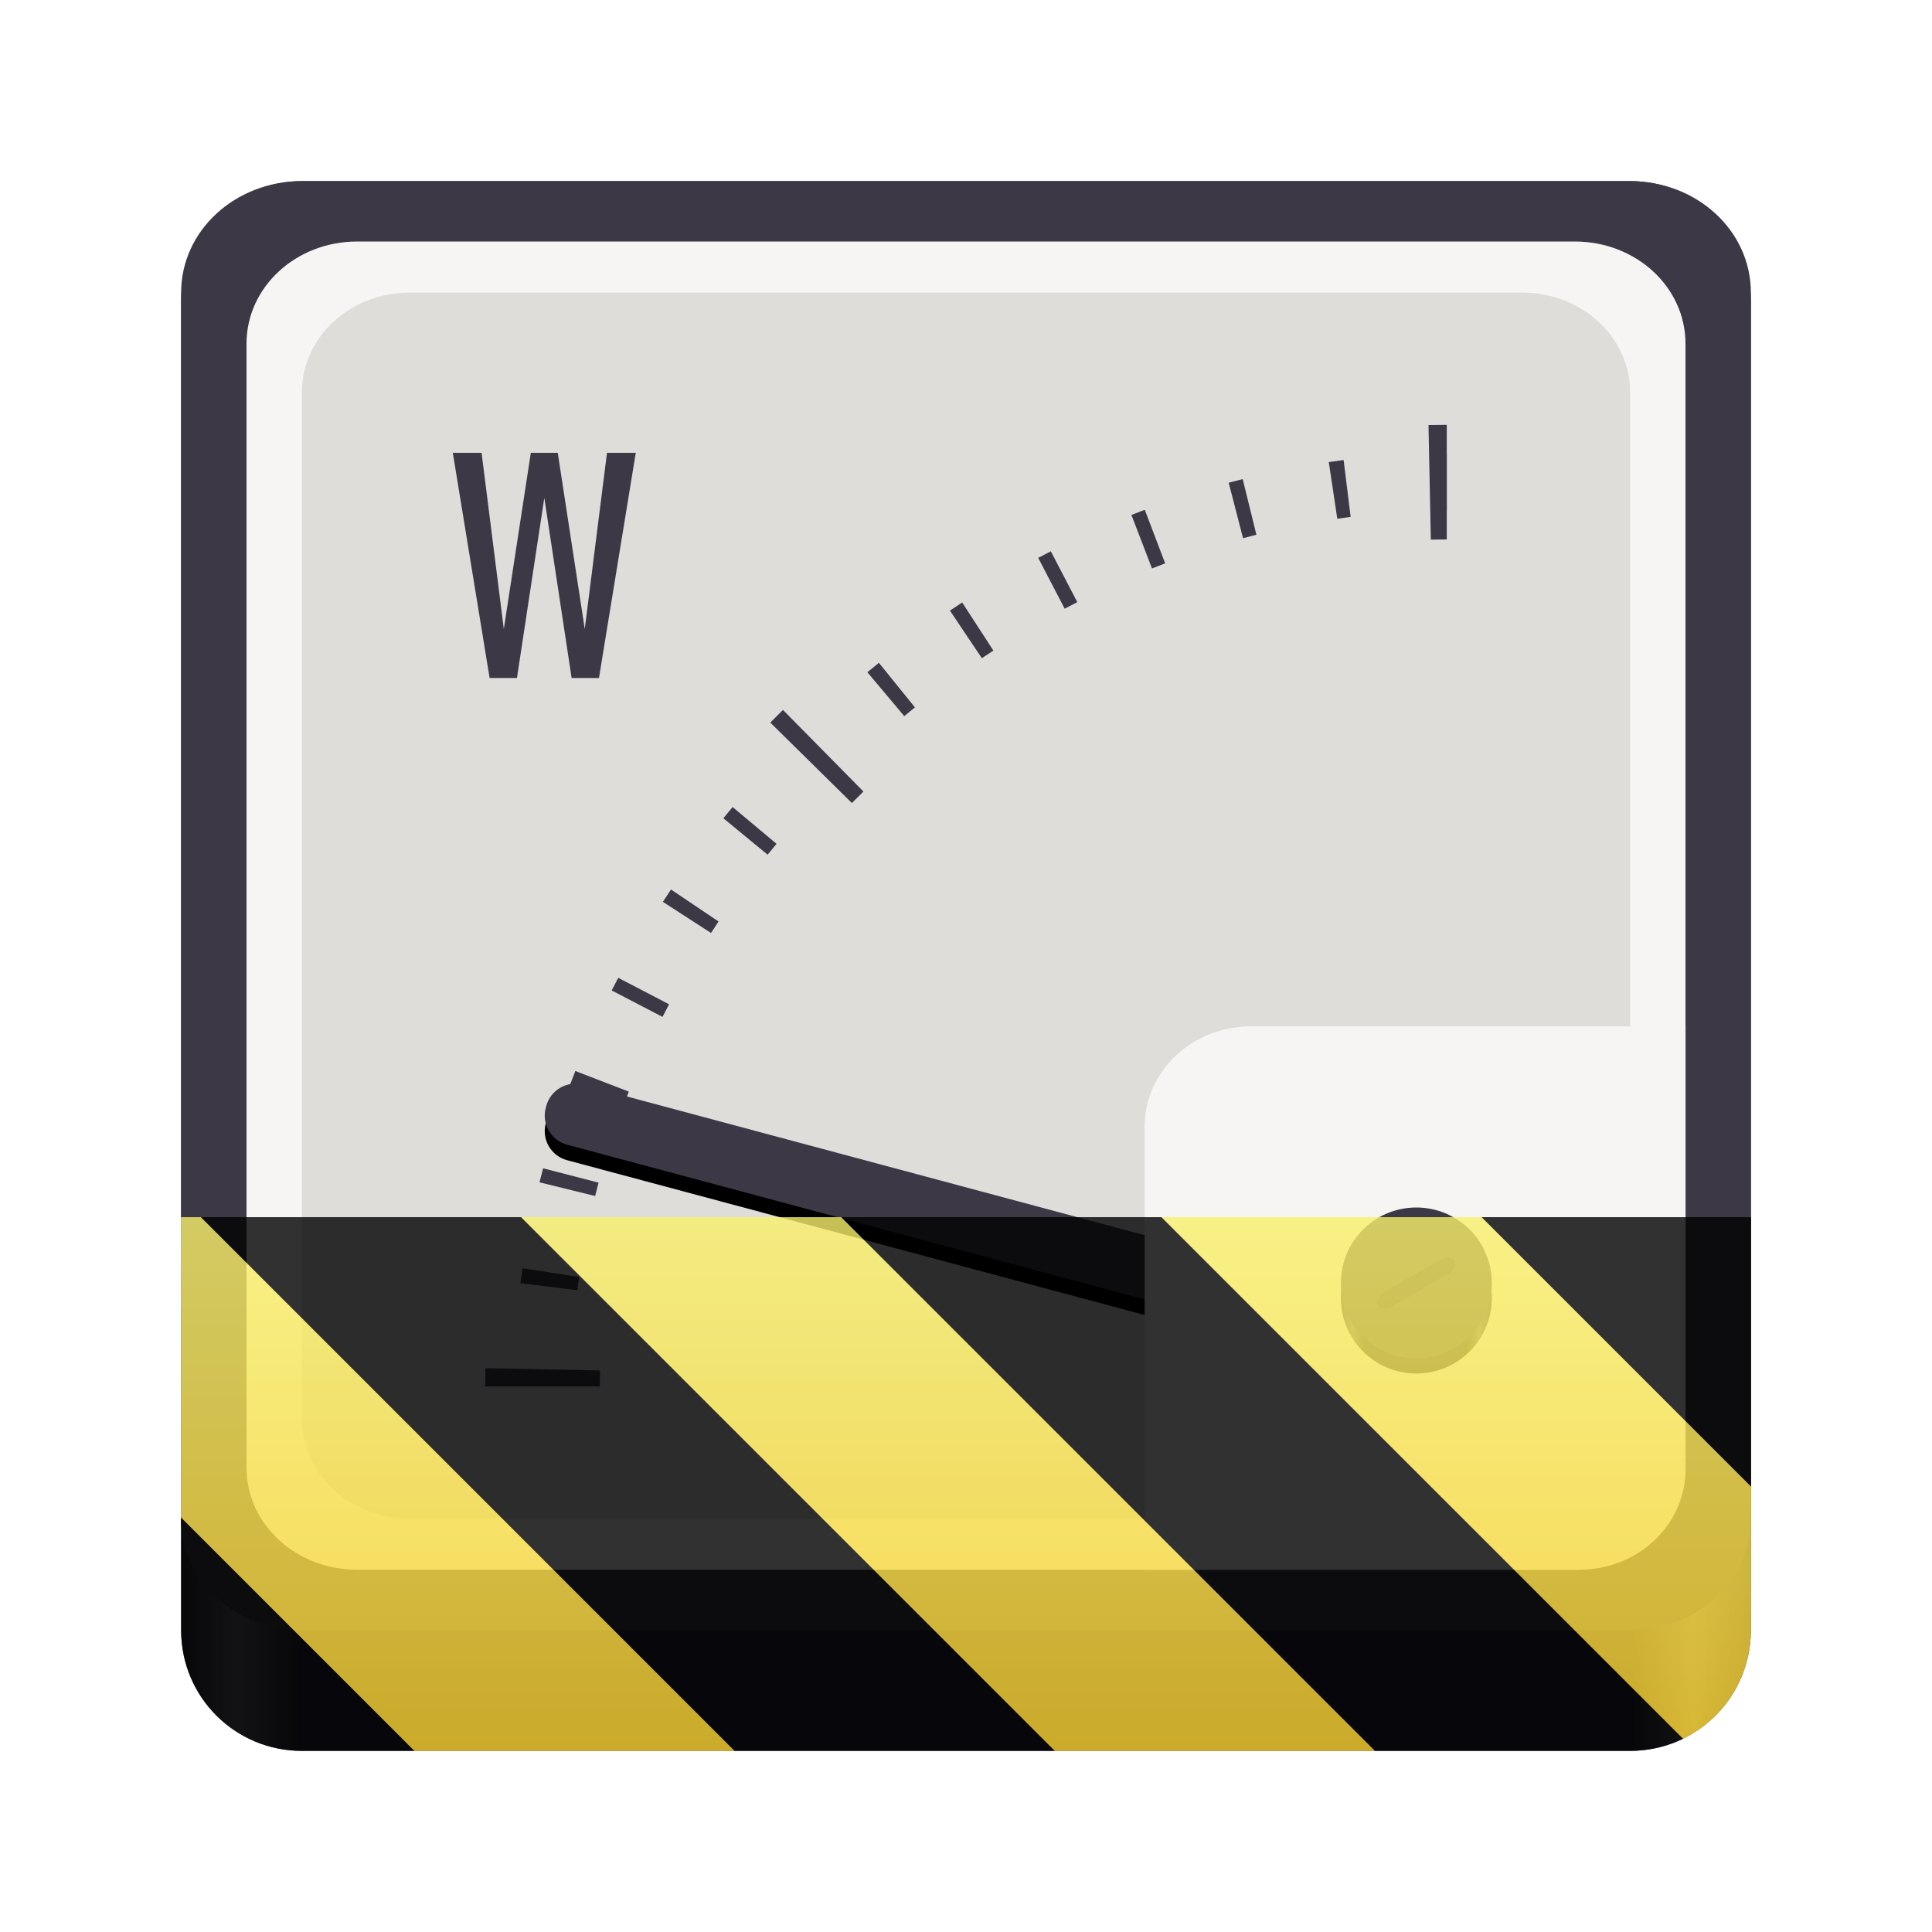
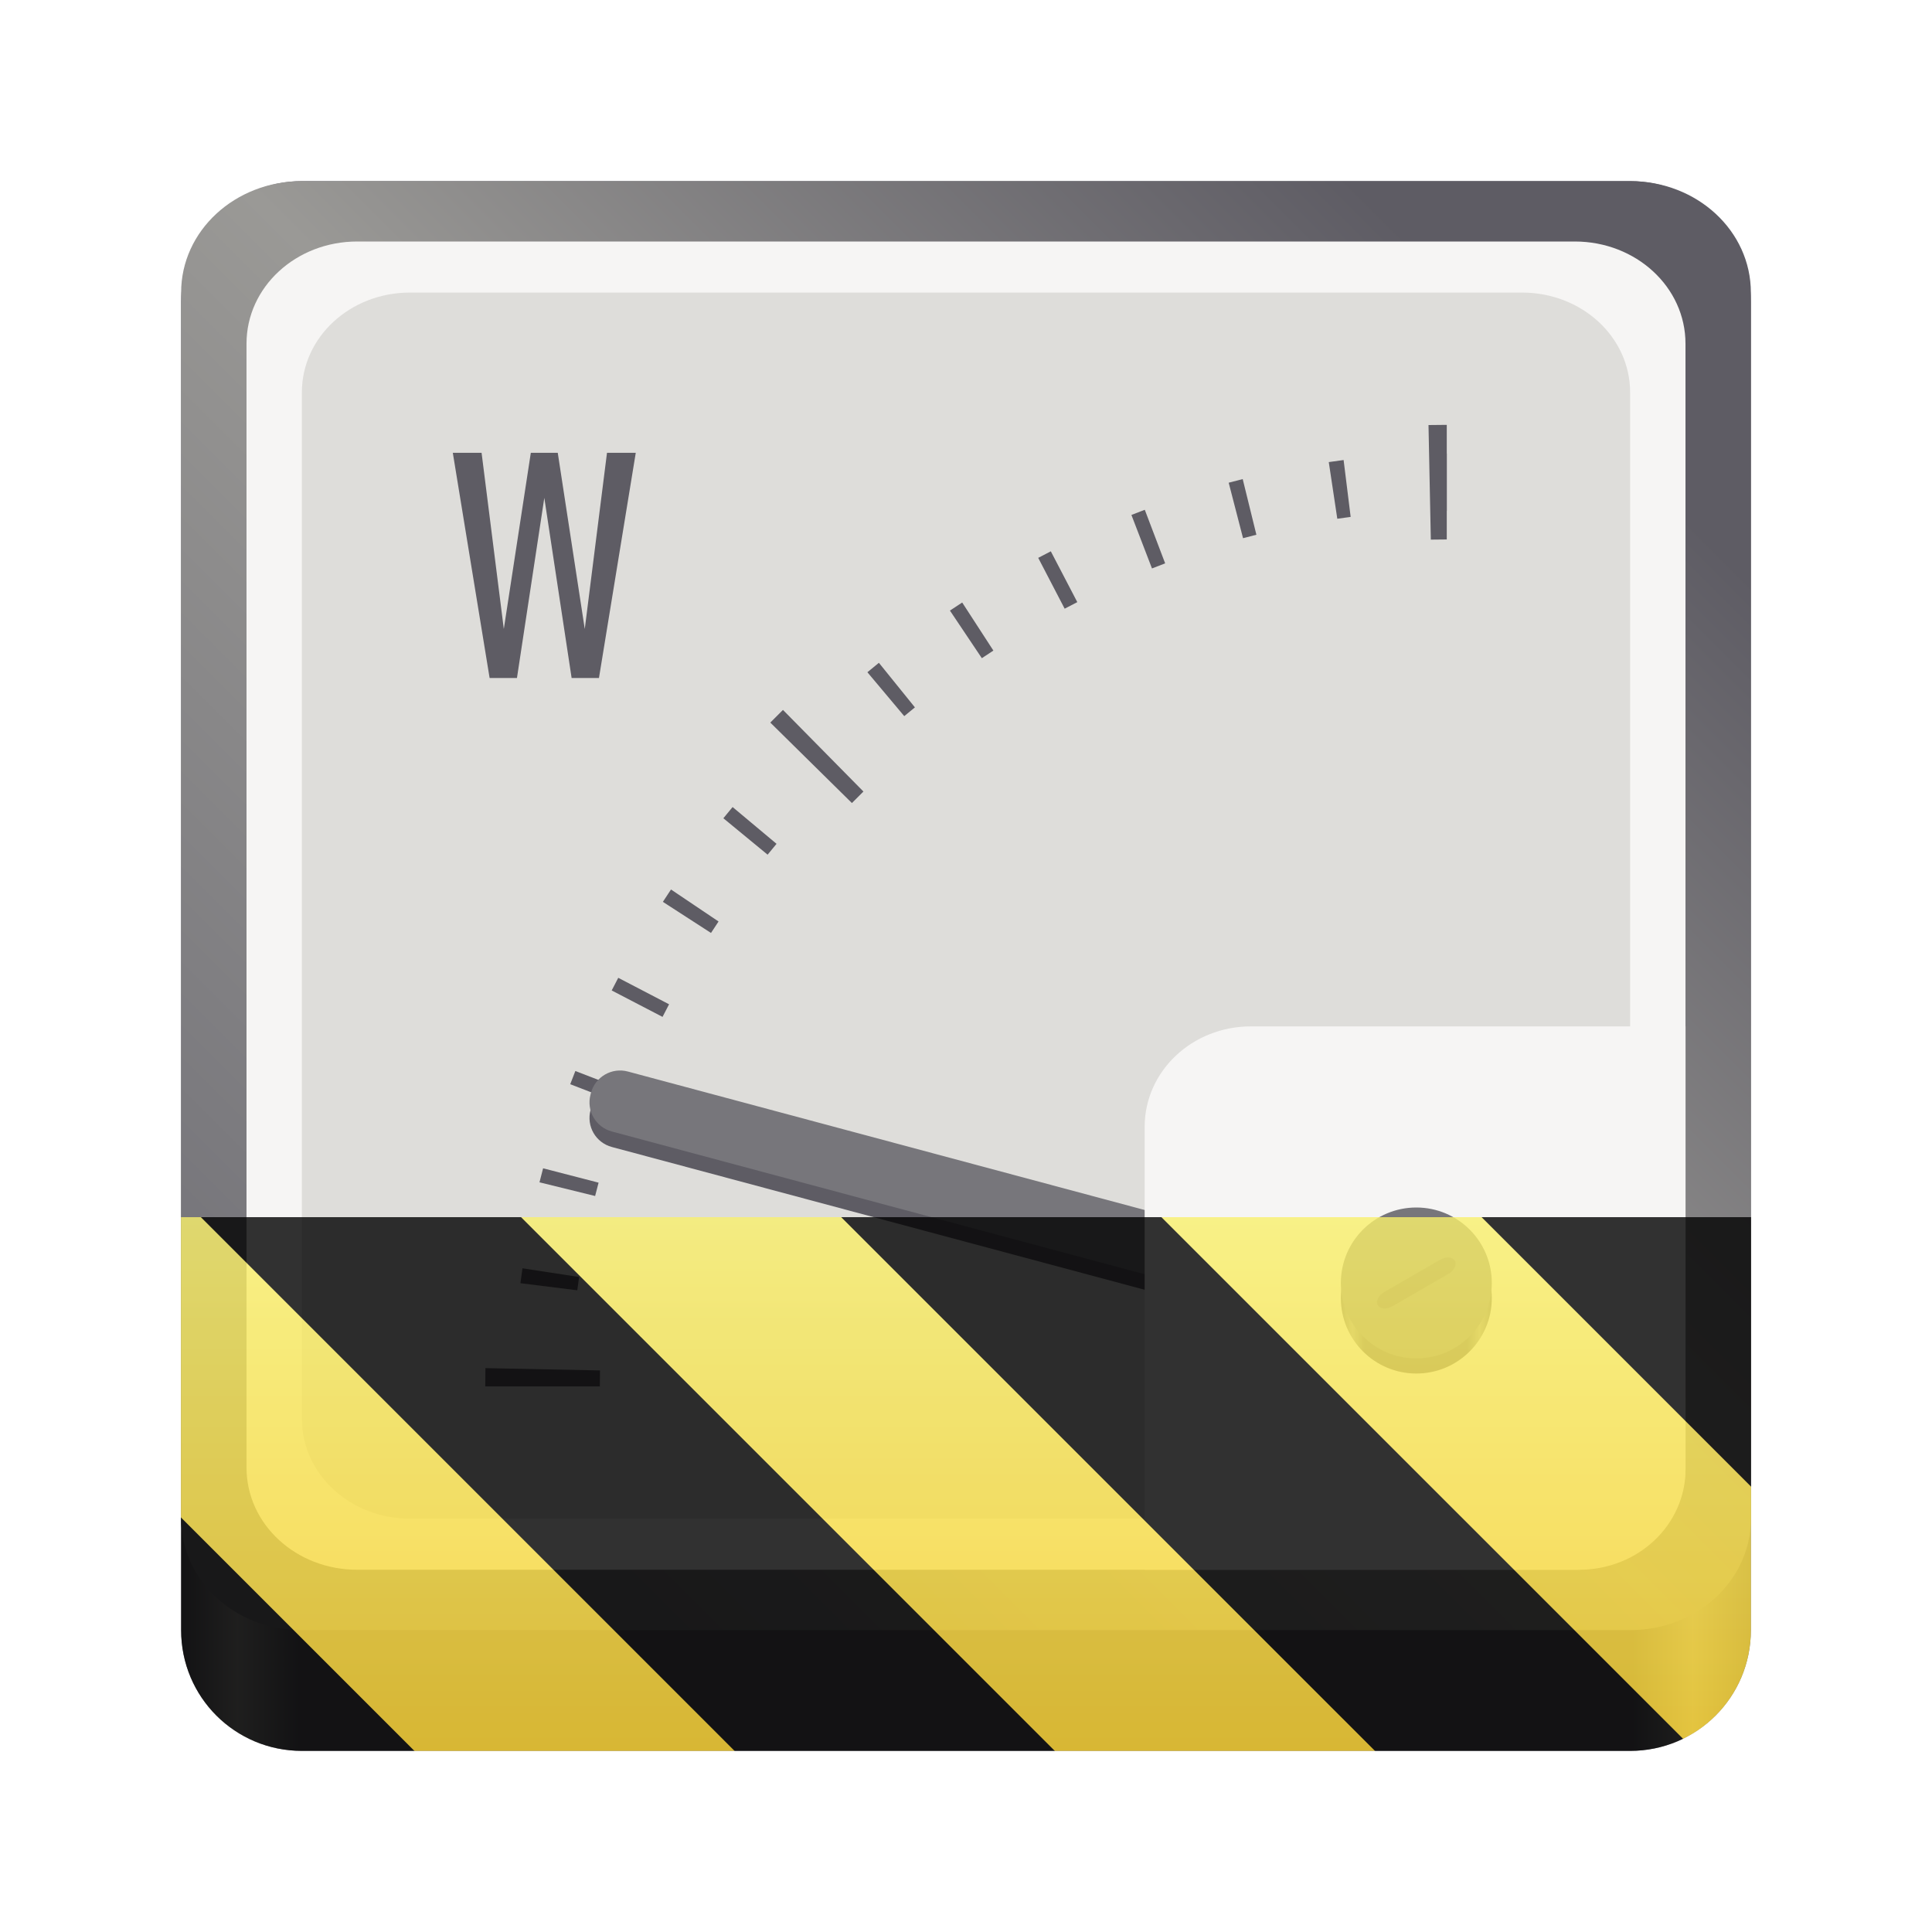
<svg xmlns="http://www.w3.org/2000/svg" height="128px" viewBox="0 0 128 128" width="128px">
  <filter id="a" height="100%" width="100%" x="0%" y="0%">
    <feColorMatrix color-interpolation-filters="sRGB" values="0 0 0 0 1 0 0 0 0 1 0 0 0 0 1 0 0 0 1 0" />
  </filter>
  <linearGradient id="b" gradientUnits="userSpaceOnUse" x1="12" x2="116" y1="64" y2="64">
-     <stop offset="0" stop-color="#241f31" />
-     <stop offset="0.036" stop-color="#5e5c64" />
-     <stop offset="0.075" stop-color="#241f31" />
-     <stop offset="0.925" stop-color="#241f31" />
-     <stop offset="0.963" stop-color="#5e5c64" />
-     <stop offset="1" stop-color="#241f31" />
+     <stop offset="0" stop-color="#5e5c64" />
+     <stop offset="0.036" stop-color="#9a9996" />
+     <stop offset="0.075" stop-color="#5e5c64" />
+     <stop offset="0.925" stop-color="#5e5c64" />
+     <stop offset="0.963" stop-color="#9a9996" />
+     <stop offset="1" stop-color="#5e5c64" />
  </linearGradient>
-   <linearGradient id="c" gradientUnits="userSpaceOnUse" x1="88.834" x2="98.834" y1="86" y2="86">
-     <stop offset="0" stop-color="#241f31" />
-     <stop offset="0.076" stop-color="#5e5c64" />
-     <stop offset="0.158" stop-color="#241f31" />
-     <stop offset="0.836" stop-color="#241f31" />
-     <stop offset="0.919" stop-color="#5e5c64" />
-     <stop offset="1" stop-color="#241f31" />
+   <linearGradient id="c" gradientUnits="userSpaceOnUse" x1="27.23" x2="100.77" y1="96.77" y2="23.23">
+     <stop offset="0" stop-color="#77767b" />
+     <stop offset="0.5" stop-color="#9a9996" />
+     <stop offset="1" stop-color="#5e5c64" />
  </linearGradient>
-   <clipPath id="d">
+   <linearGradient id="d" gradientUnits="userSpaceOnUse" x1="88.834" x2="98.834" y1="86" y2="86">
+     <stop offset="0" stop-color="#5e5c64" />
+     <stop offset="0.076" stop-color="#9a9996" />
+     <stop offset="0.158" stop-color="#5e5c64" />
+     <stop offset="0.836" stop-color="#5e5c64" />
+     <stop offset="0.919" stop-color="#9a9996" />
+     <stop offset="1" stop-color="#5e5c64" />
+   </linearGradient>
+   <clipPath id="e">
    <path d="m 0 0 h 128 v 128 h -128 z m 0 0" />
-   </clipPath>
-   <clipPath id="e">
-     <rect height="128" width="128" />
  </clipPath>
  <clipPath id="f">
    <rect height="128" width="128" />
  </clipPath>
-   <mask id="g">
+   <clipPath id="g">
+     <rect height="128" width="128" />
+   </clipPath>
+   <mask id="h">
    <g filter="url(#a)">
-       <g clip-path="url(#f)" filter="url(#a)">
-         <g clip-path="url(#e)">
+       <g clip-path="url(#g)" filter="url(#a)">
+         <g clip-path="url(#f)">
          <path d="m 20 12 h 88 c 4.434 0 8 3.566 8 8 v 88 c 0 4.434 -3.566 8 -8 8 h -88 c -4.434 0 -8 -3.566 -8 -8 v -88 c 0 -4.434 3.566 -8 8 -8 z m 0 0" fill="url(#b)" />
-           <path d="m 20 12 h 88 c 4.434 0 8 3.293 8 7.383 v 81.234 c 0 4.09 -3.566 7.383 -8 7.383 h -88 c -4.434 0 -8 -3.293 -8 -7.383 v -81.234 c 0 -4.09 3.566 -7.383 8 -7.383 z m 0 0" fill="#3d3846" />
+           <path d="m 20 12 h 88 c 4.434 0 8 3.293 8 7.383 v 81.234 c 0 4.09 -3.566 7.383 -8 7.383 h -88 c -4.434 0 -8 -3.293 -8 -7.383 v -81.234 c 0 -4.09 3.566 -7.383 8 -7.383 z m 0 0" fill="url(#c)" />
          <path d="m 23.668 16 h 80.664 c 4.062 0 7.336 3.02 7.336 6.77 v 74.461 c 0 3.75 -3.273 6.77 -7.336 6.77 h -80.664 c -4.062 0 -7.336 -3.02 -7.336 -6.77 v -74.461 c 0 -3.75 3.273 -6.77 7.336 -6.77 z m 0 0" fill="#f6f5f4" />
          <path d="m 27.168 19.383 h 73.664 c 3.973 0 7.168 2.953 7.168 6.617 v 68 c 0 3.664 -3.195 6.617 -7.168 6.617 h -73.664 c -3.973 0 -7.168 -2.953 -7.168 -6.617 v -68 c 0 -3.664 3.195 -6.617 7.168 -6.617 z m 0 0" fill="#deddda" />
-           <path d="m 36.16 74.418 l 0.027 -0.109 c 0.289 -1.07 1.379 -1.699 2.449 -1.414 l 55.746 14.938 c 1.07 0.285 1.703 1.379 1.414 2.449 l -0.027 0.109 c -0.289 1.07 -1.379 1.703 -2.449 1.414 l -55.746 -14.938 c -1.07 -0.285 -1.703 -1.379 -1.414 -2.449 z m 0 0" />
-           <path d="m 36.16 73.391 l 0.027 -0.109 c 0.289 -1.07 1.379 -1.703 2.449 -1.414 l 55.746 14.938 c 1.07 0.285 1.703 1.379 1.414 2.449 l -0.027 0.109 c -0.289 1.07 -1.379 1.703 -2.449 1.414 l -55.746 -14.938 c -1.07 -0.285 -1.703 -1.379 -1.414 -2.449 z m 0 0" fill="#3d3846" />
+           <g clip-path="url(#e)">
+             <path d="m -29.049 -264.167 c 0 0.399 -0.004 0.798 -0.012 1.194 m -18.735 42.334 c -0.28 0.284 -0.56 0.564 -0.844 0.844 m -42.334 18.735 c -0.395 0.008 -0.794 0.012 -1.194 0.012" fill="none" stroke="#5e5c64" stroke-width="8" transform="matrix(-0.949109 0 0 -0.949109 8.374623 -158.8721)" />
+           </g>
+           <path d="m -29.049 -264.167 c 0 0.333 -0.004 0.667 -0.008 1 m -0.432 5.955 c -0.041 0.329 -0.086 0.659 -0.136 0.984 m -1.152 5.828 c -0.078 0.317 -0.165 0.638 -0.247 0.955 m -1.823 5.651 c -0.119 0.309 -0.239 0.613 -0.358 0.922 m -2.445 5.42 c -0.152 0.292 -0.305 0.589 -0.457 0.881 m -3.021 5.141 c -0.181 0.28 -0.362 0.556 -0.547 0.831 m -3.54 4.819 c -0.21 0.255 -0.42 0.514 -0.634 0.77 m -4.013 4.441 c -0.235 0.239 -0.469 0.473 -0.708 0.708 m -4.441 4.013 c -0.255 0.214 -0.514 0.424 -0.774 0.634 m -4.815 3.54 c -0.276 0.185 -0.552 0.366 -0.831 0.547 m -5.141 3.021 c -0.292 0.152 -0.589 0.305 -0.881 0.457 m -5.42 2.445 c -0.309 0.119 -0.613 0.239 -0.926 0.358 m -5.647 1.823 c -0.317 0.082 -0.638 0.169 -0.955 0.247 m -5.828 1.152 c -0.325 0.049 -0.654 0.095 -0.984 0.136 m -5.955 0.432 c -0.333 0.004 -0.667 0.008 -1 0.008" fill="none" stroke="#5e5c64" stroke-width="4" transform="matrix(-0.949109 0 0 -0.949109 8.374623 -158.8721)" />
+           <path d="m 39.125 73.543 l 0.027 -0.109 c 0.289 -1.07 1.383 -1.699 2.453 -1.414 l 55.746 14.938 c 1.07 0.285 1.699 1.379 1.414 2.449 l -0.031 0.109 c -0.285 1.07 -1.379 1.703 -2.449 1.414 l -55.746 -14.938 c -1.07 -0.285 -1.703 -1.379 -1.414 -2.449 z m 0 0" fill="#5e5c64" />
+           <path d="m 39.125 72.516 l 0.027 -0.109 c 0.289 -1.07 1.383 -1.703 2.453 -1.414 l 55.746 14.938 c 1.07 0.285 1.699 1.379 1.414 2.449 l -0.031 0.109 c -0.285 1.07 -1.379 1.699 -2.449 1.414 l -55.746 -14.938 c -1.07 -0.285 -1.703 -1.379 -1.414 -2.449 z m 0 0" fill="#77767b" />
          <path d="m 82.883 68 h 28.953 h -0.164 v 29.336 c 0 3.691 -3.145 6.664 -7.047 6.664 h -28.789 v -29.336 c 0 -3.691 3.141 -6.664 7.047 -6.664 z m 0 0" fill="#f6f5f4" />
-           <path d="m 98.836 86 c 0 2.762 -2.242 5 -5 5 c -2.762 0 -5 -2.238 -5 -5 s 2.238 -5 5 -5 c 2.758 0 5 2.238 5 5 z m 0 0" fill="url(#c)" />
-           <path d="m 98.836 85 c 0 2.762 -2.242 5 -5 5 c -2.762 0 -5 -2.238 -5 -5 s 2.238 -5 5 -5 c 2.758 0 5 2.238 5 5 z m 0 0" fill="#3d3846" />
-           <path d="m 96.383 83.527 c 0.152 0.262 -0.039 0.648 -0.426 0.871 l -3.703 2.141 c -0.387 0.223 -0.82 0.191 -0.969 -0.066 c -0.152 -0.262 0.039 -0.648 0.426 -0.871 l 3.703 -2.141 c 0.387 -0.223 0.82 -0.191 0.969 0.066 z m 0 0" fill="#241f31" />
-           <g clip-path="url(#d)">
-             <path d="m -29.049 -264.167 c 0 0.399 -0.004 0.798 -0.012 1.194 m -18.735 42.334 c -0.28 0.284 -0.56 0.564 -0.844 0.844 m -42.334 18.735 c -0.395 0.008 -0.794 0.012 -1.194 0.012" fill="none" stroke="#3d3846" stroke-width="8" transform="matrix(-0.949109 0 0 -0.949109 8.374623 -158.8721)" />
-           </g>
-           <path d="m -29.049 -264.167 c 0 0.333 -0.004 0.667 -0.008 1 m -0.432 5.955 c -0.041 0.329 -0.086 0.659 -0.136 0.984 m -1.152 5.828 c -0.078 0.317 -0.165 0.638 -0.247 0.955 m -1.823 5.651 c -0.119 0.309 -0.239 0.613 -0.358 0.922 m -2.445 5.42 c -0.152 0.292 -0.305 0.589 -0.457 0.881 m -3.021 5.141 c -0.181 0.28 -0.362 0.556 -0.547 0.831 m -3.54 4.819 c -0.21 0.255 -0.42 0.514 -0.634 0.77 m -4.013 4.441 c -0.235 0.239 -0.469 0.473 -0.708 0.708 m -4.441 4.013 c -0.255 0.214 -0.514 0.424 -0.774 0.634 m -4.815 3.54 c -0.276 0.185 -0.552 0.366 -0.831 0.547 m -5.141 3.021 c -0.292 0.152 -0.589 0.305 -0.881 0.457 m -5.42 2.445 c -0.309 0.119 -0.613 0.239 -0.926 0.358 m -5.647 1.823 c -0.317 0.082 -0.638 0.169 -0.955 0.247 m -5.828 1.152 c -0.325 0.049 -0.654 0.095 -0.984 0.136 m -5.955 0.432 c -0.333 0.004 -0.667 0.008 -1 0.008" fill="none" stroke="#3d3846" stroke-width="4" transform="matrix(-0.949109 0 0 -0.949109 8.374623 -158.8721)" />
-           <path d="m 32.438 44.918 l -2.438 -14.918 h 1.906 l 1.473 11.672 l 1.789 -11.672 h 1.785 l 1.789 11.672 l 1.473 -11.672 h 1.906 l -2.438 14.918 h -1.812 l -1.809 -11.934 l -1.812 11.934 z m 0 0" fill="#3d3846" />
+           <path d="m 98.836 86 c 0 2.762 -2.242 5 -5 5 c -2.762 0 -5 -2.238 -5 -5 s 2.238 -5 5 -5 c 2.758 0 5 2.238 5 5 z m 0 0" fill="url(#d)" />
+           <path d="m 98.836 85 c 0 2.762 -2.242 5 -5 5 c -2.762 0 -5 -2.238 -5 -5 s 2.238 -5 5 -5 c 2.758 0 5 2.238 5 5 z m 0 0" fill="#77767b" />
+           <path d="m 96.383 83.527 c 0.152 0.262 -0.039 0.648 -0.426 0.871 l -3.703 2.141 c -0.387 0.223 -0.82 0.191 -0.969 -0.066 c -0.152 -0.262 0.039 -0.648 0.426 -0.871 l 3.703 -2.141 c 0.387 -0.223 0.82 -0.191 0.969 0.066 z m 0 0" fill="#5e5c64" />
+           <path d="m 32.438 44.918 l -2.438 -14.918 h 1.906 l 1.473 11.672 l 1.789 -11.672 h 1.785 l 1.789 11.672 l 1.473 -11.672 h 1.906 l -2.438 14.918 h -1.812 l -1.809 -11.934 l -1.812 11.934 z m 0 0" fill="#5e5c64" />
        </g>
      </g>
    </g>
  </mask>
-   <mask id="h">
+   <mask id="i">
    <g filter="url(#a)">
      <rect fill-opacity="0.8" height="184.32" width="184.32" x="-28.16" y="-28.16" />
    </g>
  </mask>
-   <linearGradient id="i" gradientTransform="matrix(0 0.37 -0.98462 0 295.385 -30.36)" gradientUnits="userSpaceOnUse" x1="300" x2="428" y1="235" y2="235">
+   <linearGradient id="j" gradientTransform="matrix(0 0.37 -0.98462 0 295.385 -30.36)" gradientUnits="userSpaceOnUse" x1="300" x2="428" y1="235" y2="235">
    <stop offset="0" stop-color="#f9f06b" />
    <stop offset="1" stop-color="#f5c211" />
  </linearGradient>
-   <clipPath id="j">
-     <rect height="128" width="128" />
-   </clipPath>
  <clipPath id="k">
    <rect height="128" width="128" />
  </clipPath>
+   <clipPath id="l">
+     <rect height="128" width="128" />
+   </clipPath>
  <path d="m 20 12 h 88 c 4.434 0 8 3.566 8 8 v 88 c 0 4.434 -3.566 8 -8 8 h -88 c -4.434 0 -8 -3.566 -8 -8 v -88 c 0 -4.434 3.566 -8 8 -8 z m 0 0" fill="url(#b)" />
-   <path d="m 20 12 h 88 c 4.434 0 8 3.293 8 7.383 v 81.234 c 0 4.09 -3.566 7.383 -8 7.383 h -88 c -4.434 0 -8 -3.293 -8 -7.383 v -81.234 c 0 -4.09 3.566 -7.383 8 -7.383 z m 0 0" fill="#3d3846" />
+   <path d="m 20 12 h 88 c 4.434 0 8 3.293 8 7.383 v 81.234 c 0 4.09 -3.566 7.383 -8 7.383 h -88 c -4.434 0 -8 -3.293 -8 -7.383 v -81.234 c 0 -4.09 3.566 -7.383 8 -7.383 z m 0 0" fill="url(#c)" />
  <path d="m 23.668 16 h 80.664 c 4.062 0 7.336 3.02 7.336 6.77 v 74.461 c 0 3.75 -3.273 6.77 -7.336 6.77 h -80.664 c -4.062 0 -7.336 -3.02 -7.336 -6.77 v -74.461 c 0 -3.75 3.273 -6.77 7.336 -6.77 z m 0 0" fill="#f6f5f4" />
  <path d="m 27.168 19.383 h 73.664 c 3.973 0 7.168 2.953 7.168 6.617 v 68 c 0 3.664 -3.195 6.617 -7.168 6.617 h -73.664 c -3.973 0 -7.168 -2.953 -7.168 -6.617 v -68 c 0 -3.664 3.195 -6.617 7.168 -6.617 z m 0 0" fill="#deddda" />
-   <path d="m 36.16 74.418 l 0.027 -0.109 c 0.289 -1.07 1.379 -1.699 2.449 -1.414 l 55.746 14.938 c 1.07 0.285 1.703 1.379 1.414 2.449 l -0.027 0.109 c -0.289 1.07 -1.379 1.703 -2.449 1.414 l -55.746 -14.938 c -1.07 -0.285 -1.703 -1.379 -1.414 -2.449 z m 0 0" />
-   <path d="m 36.16 73.391 l 0.027 -0.109 c 0.289 -1.07 1.379 -1.703 2.449 -1.414 l 55.746 14.938 c 1.07 0.285 1.703 1.379 1.414 2.449 l -0.027 0.109 c -0.289 1.07 -1.379 1.703 -2.449 1.414 l -55.746 -14.938 c -1.07 -0.285 -1.703 -1.379 -1.414 -2.449 z m 0 0" fill="#3d3846" />
+   <path d="m -29.049 -264.167 c 0 0.399 -0.004 0.798 -0.012 1.194 m -18.735 42.334 c -0.28 0.284 -0.56 0.564 -0.844 0.844 m -42.334 18.735 c -0.395 0.008 -0.794 0.012 -1.194 0.012" fill="none" stroke="#5e5c64" stroke-width="8" transform="matrix(-0.949109 0 0 -0.949109 8.374623 -158.8721)" />
+   <path d="m -29.049 -264.167 c 0 0.333 -0.004 0.667 -0.008 1 m -0.432 5.955 c -0.041 0.329 -0.086 0.659 -0.136 0.984 m -1.152 5.828 c -0.078 0.317 -0.165 0.638 -0.247 0.955 m -1.823 5.651 c -0.119 0.309 -0.239 0.613 -0.358 0.922 m -2.445 5.42 c -0.152 0.292 -0.305 0.589 -0.457 0.881 m -3.021 5.141 c -0.181 0.28 -0.362 0.556 -0.547 0.831 m -3.54 4.819 c -0.21 0.255 -0.42 0.514 -0.634 0.77 m -4.013 4.441 c -0.235 0.239 -0.469 0.473 -0.708 0.708 m -4.441 4.013 c -0.255 0.214 -0.514 0.424 -0.774 0.634 m -4.815 3.54 c -0.276 0.185 -0.552 0.366 -0.831 0.547 m -5.141 3.021 c -0.292 0.152 -0.589 0.305 -0.881 0.457 m -5.42 2.445 c -0.309 0.119 -0.613 0.239 -0.926 0.358 m -5.647 1.823 c -0.317 0.082 -0.638 0.169 -0.955 0.247 m -5.828 1.152 c -0.325 0.049 -0.654 0.095 -0.984 0.136 m -5.955 0.432 c -0.333 0.004 -0.667 0.008 -1 0.008" fill="none" stroke="#5e5c64" stroke-width="4" transform="matrix(-0.949109 0 0 -0.949109 8.374623 -158.8721)" />
+   <path d="m 39.125 73.543 l 0.027 -0.109 c 0.289 -1.07 1.383 -1.699 2.453 -1.414 l 55.746 14.938 c 1.07 0.285 1.699 1.379 1.414 2.449 l -0.031 0.109 c -0.285 1.07 -1.379 1.703 -2.449 1.414 l -55.746 -14.938 c -1.07 -0.285 -1.703 -1.379 -1.414 -2.449 z m 0 0" fill="#5e5c64" />
+   <path d="m 39.125 72.516 l 0.027 -0.109 c 0.289 -1.07 1.383 -1.703 2.453 -1.414 l 55.746 14.938 c 1.07 0.285 1.699 1.379 1.414 2.449 l -0.031 0.109 c -0.285 1.07 -1.379 1.699 -2.449 1.414 l -55.746 -14.938 c -1.07 -0.285 -1.703 -1.379 -1.414 -2.449 z m 0 0" fill="#77767b" />
  <path d="m 82.883 68 h 28.953 h -0.164 v 29.336 c 0 3.691 -3.145 6.664 -7.047 6.664 h -28.789 v -29.336 c 0 -3.691 3.141 -6.664 7.047 -6.664 z m 0 0" fill="#f6f5f4" />
-   <path d="m 98.836 86 c 0 2.762 -2.242 5 -5 5 c -2.762 0 -5 -2.238 -5 -5 s 2.238 -5 5 -5 c 2.758 0 5 2.238 5 5 z m 0 0" fill="url(#c)" />
-   <path d="m 98.836 85 c 0 2.762 -2.242 5 -5 5 c -2.762 0 -5 -2.238 -5 -5 s 2.238 -5 5 -5 c 2.758 0 5 2.238 5 5 z m 0 0" fill="#3d3846" />
-   <path d="m 96.383 83.527 c 0.152 0.262 -0.039 0.648 -0.426 0.871 l -3.703 2.141 c -0.387 0.223 -0.82 0.191 -0.969 -0.066 c -0.152 -0.262 0.039 -0.648 0.426 -0.871 l 3.703 -2.141 c 0.387 -0.223 0.82 -0.191 0.969 0.066 z m 0 0" fill="#241f31" />
-   <path d="m -29.049 -264.167 c 0 0.399 -0.004 0.798 -0.012 1.194 m -18.735 42.334 c -0.28 0.284 -0.56 0.564 -0.844 0.844 m -42.334 18.735 c -0.395 0.008 -0.794 0.012 -1.194 0.012" fill="none" stroke="#3d3846" stroke-width="8" transform="matrix(-0.949109 0 0 -0.949109 8.374623 -158.8721)" />
-   <path d="m -29.049 -264.167 c 0 0.333 -0.004 0.667 -0.008 1 m -0.432 5.955 c -0.041 0.329 -0.086 0.659 -0.136 0.984 m -1.152 5.828 c -0.078 0.317 -0.165 0.638 -0.247 0.955 m -1.823 5.651 c -0.119 0.309 -0.239 0.613 -0.358 0.922 m -2.445 5.42 c -0.152 0.292 -0.305 0.589 -0.457 0.881 m -3.021 5.141 c -0.181 0.28 -0.362 0.556 -0.547 0.831 m -3.54 4.819 c -0.21 0.255 -0.42 0.514 -0.634 0.77 m -4.013 4.441 c -0.235 0.239 -0.469 0.473 -0.708 0.708 m -4.441 4.013 c -0.255 0.214 -0.514 0.424 -0.774 0.634 m -4.815 3.54 c -0.276 0.185 -0.552 0.366 -0.831 0.547 m -5.141 3.021 c -0.292 0.152 -0.589 0.305 -0.881 0.457 m -5.42 2.445 c -0.309 0.119 -0.613 0.239 -0.926 0.358 m -5.647 1.823 c -0.317 0.082 -0.638 0.169 -0.955 0.247 m -5.828 1.152 c -0.325 0.049 -0.654 0.095 -0.984 0.136 m -5.955 0.432 c -0.333 0.004 -0.667 0.008 -1 0.008" fill="none" stroke="#3d3846" stroke-width="4" transform="matrix(-0.949109 0 0 -0.949109 8.374623 -158.8721)" />
-   <path d="m 32.438 44.918 l -2.438 -14.918 h 1.906 l 1.473 11.672 l 1.789 -11.672 h 1.785 l 1.789 11.672 l 1.473 -11.672 h 1.906 l -2.438 14.918 h -1.812 l -1.809 -11.934 l -1.812 11.934 z m 0 0" fill="#3d3846" />
-   <g mask="url(#g)">
-     <g clip-path="url(#k)">
-       <g mask="url(#h)">
-         <g clip-path="url(#j)">
-           <path d="m 128 80.641 v 47.359 h -128 v -47.359 z m 0 0" fill="url(#i)" />
+   <path d="m 98.836 86 c 0 2.762 -2.242 5 -5 5 c -2.762 0 -5 -2.238 -5 -5 s 2.238 -5 5 -5 c 2.758 0 5 2.238 5 5 z m 0 0" fill="url(#d)" />
+   <path d="m 98.836 85 c 0 2.762 -2.242 5 -5 5 c -2.762 0 -5 -2.238 -5 -5 s 2.238 -5 5 -5 c 2.758 0 5 2.238 5 5 z m 0 0" fill="#77767b" />
+   <path d="m 96.383 83.527 c 0.152 0.262 -0.039 0.648 -0.426 0.871 l -3.703 2.141 c -0.387 0.223 -0.82 0.191 -0.969 -0.066 c -0.152 -0.262 0.039 -0.648 0.426 -0.871 l 3.703 -2.141 c 0.387 -0.223 0.82 -0.191 0.969 0.066 z m 0 0" fill="#5e5c64" />
+   <path d="m 32.438 44.918 l -2.438 -14.918 h 1.906 l 1.473 11.672 l 1.789 -11.672 h 1.785 l 1.789 11.672 l 1.473 -11.672 h 1.906 l -2.438 14.918 h -1.812 l -1.809 -11.934 l -1.812 11.934 z m 0 0" fill="#5e5c64" />
+   <g mask="url(#h)">
+     <g clip-path="url(#l)">
+       <g mask="url(#i)">
+         <g clip-path="url(#k)">
+           <path d="m 128 80.641 v 47.359 h -128 v -47.359 z m 0 0" fill="url(#j)" />
          <path d="m 13.309 80.641 l 47.355 47.359 h 21.215 l -47.359 -47.359 z m 42.422 0 l 47.363 47.359 h 21.215 l -47.363 -47.359 z m 42.43 0 l 29.84 29.84 v -21.211 l -8.629 -8.629 z m -98.16 7.906 v 21.215 l 18.238 18.238 h 21.215 z m 0 0" />
        </g>
      </g>
    </g>
  </g>
</svg>
